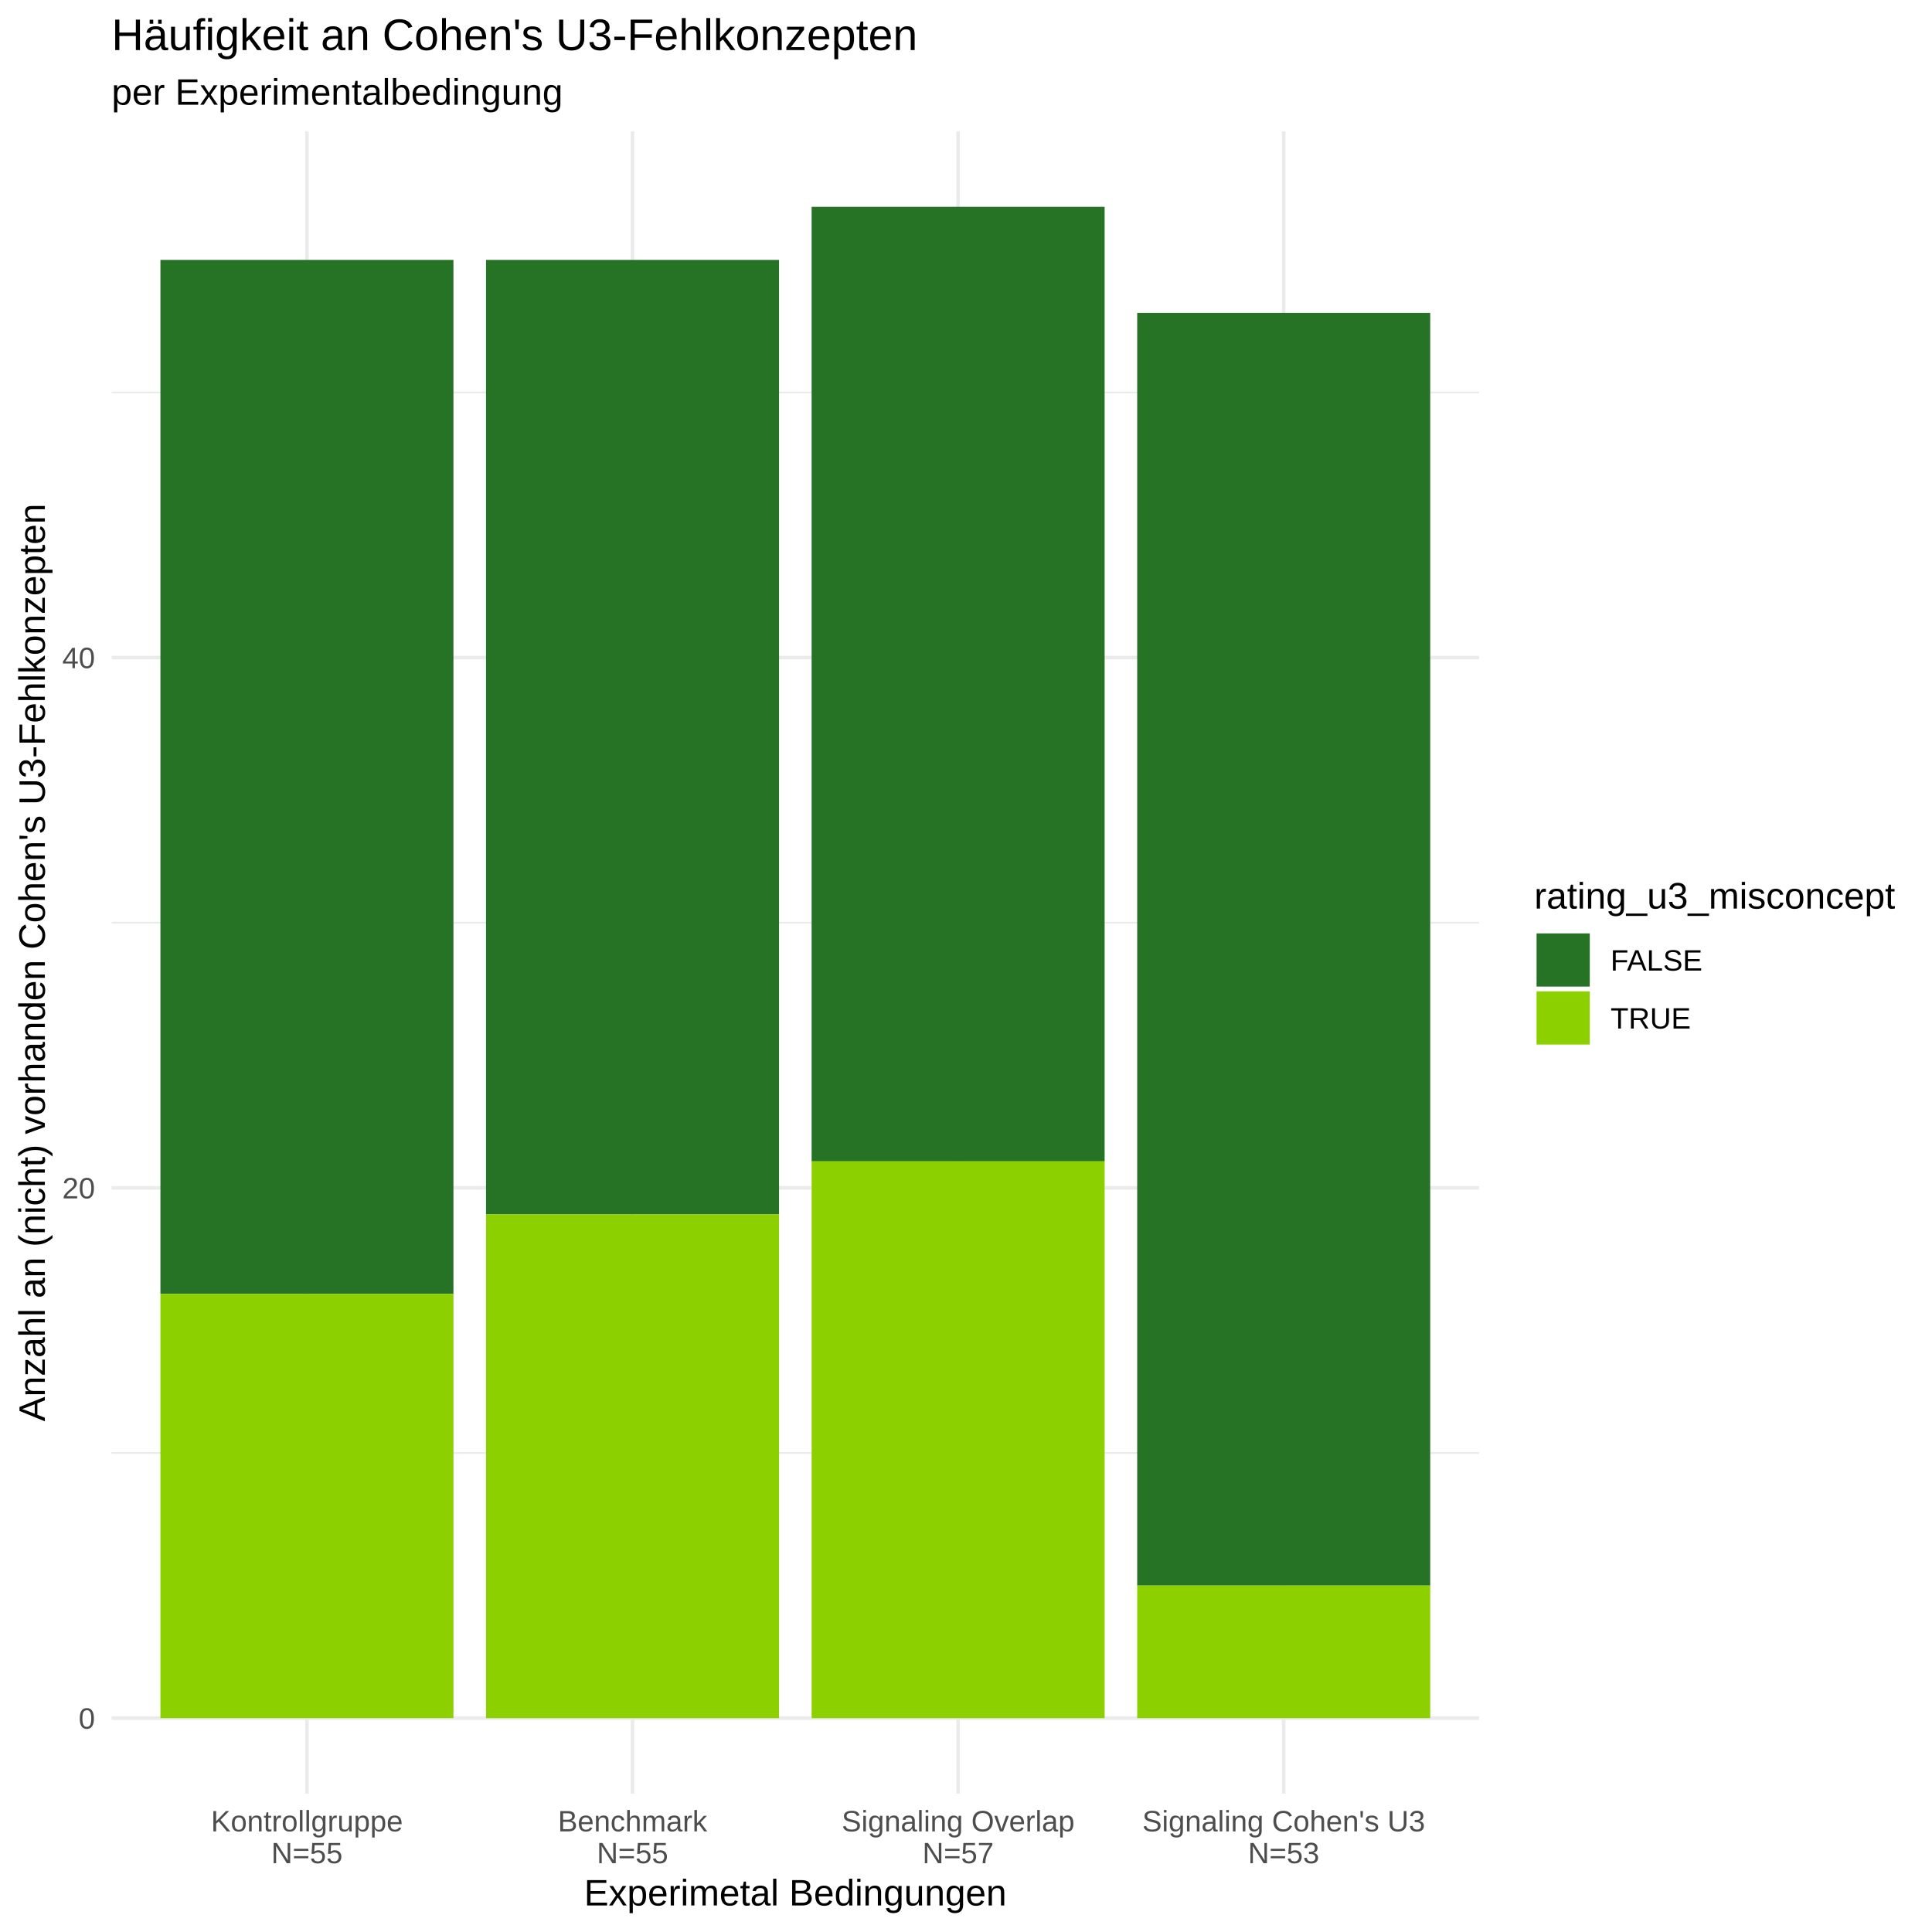
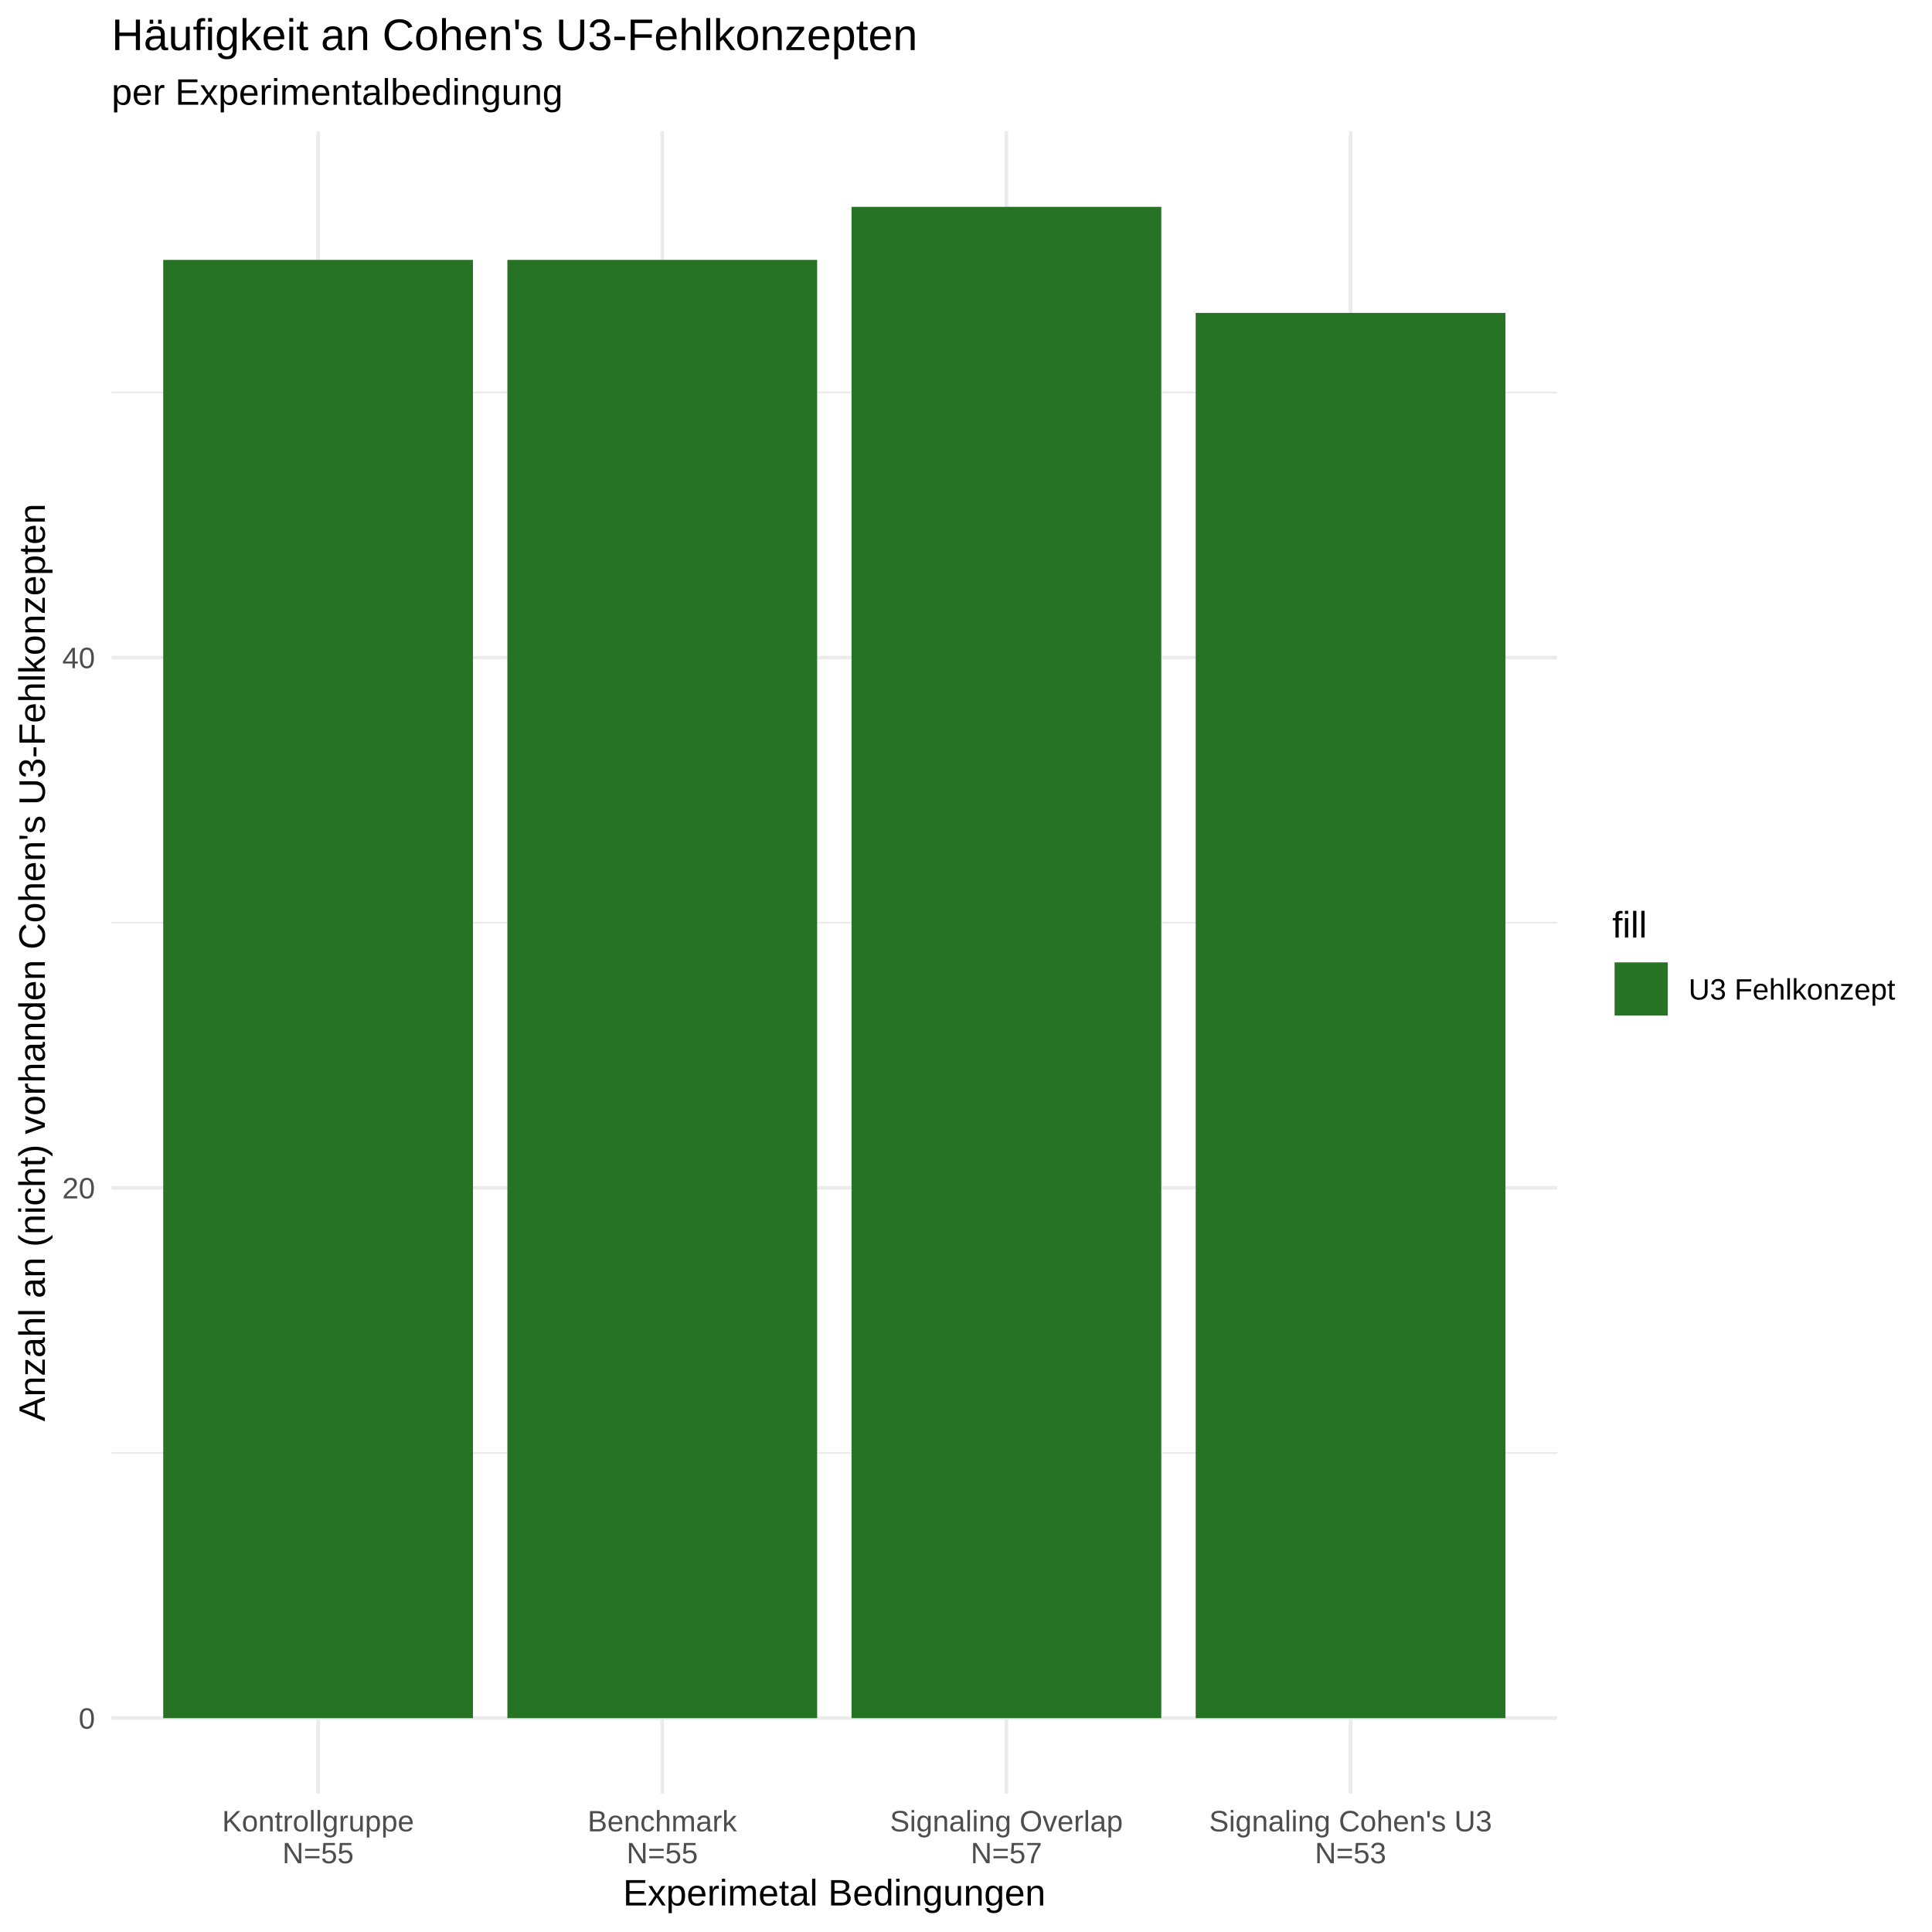
<svg xmlns="http://www.w3.org/2000/svg" class="svglite" width="576.00pt" height="576.00pt" viewBox="0 0 576.00 576.00">
  <defs>
    <style type="text/css">
    .svglite line, .svglite polyline, .svglite polygon, .svglite path, .svglite rect, .svglite circle {
      fill: none;
      stroke: #000000;
      stroke-linecap: round;
      stroke-linejoin: round;
      stroke-miterlimit: 10.00;
    }
    .svglite text {
      white-space: pre;
    }
  </style>
  </defs>
  <rect width="100%" height="100%" style="stroke: none; fill: none;" />
  <defs>
    <clipPath id="cpMC4wMHw1NzYuMDB8MC4wMHw1NzYuMDA=">
      <rect x="0.00" y="0.00" width="576.00" height="576.00" />
    </clipPath>
  </defs>
  <g clip-path="url(#cpMC4wMHw1NzYuMDB8MC4wMHw1NzYuMDA=)">
</g>
  <defs>
-     <clipPath id="cpMzMuMjd8NDQwLjk2fDM5LjE0fDUzNC43Ng==">
-       <rect x="33.27" y="39.14" width="407.70" height="495.62" />
+     <clipPath id="cpMzMuMjd8NDY0LjIyfDM5LjE0fDUzNC43Ng==">
+       <rect x="33.27" y="39.14" width="430.95" height="495.62" />
    </clipPath>
  </defs>
-   <g clip-path="url(#cpMzMuMjd8NDQwLjk2fDM5LjE0fDUzNC43Ng==)">
-     <polyline points="33.27,433.19 440.96,433.19 " style="stroke-width: 0.53; stroke: #EBEBEB; stroke-linecap: butt;" />
-     <polyline points="33.27,275.09 440.96,275.09 " style="stroke-width: 0.53; stroke: #EBEBEB; stroke-linecap: butt;" />
-     <polyline points="33.27,117.00 440.96,117.00 " style="stroke-width: 0.53; stroke: #EBEBEB; stroke-linecap: butt;" />
-     <polyline points="33.27,512.23 440.96,512.23 " style="stroke-width: 1.07; stroke: #EBEBEB; stroke-linecap: butt;" />
-     <polyline points="33.27,354.14 440.96,354.14 " style="stroke-width: 1.07; stroke: #EBEBEB; stroke-linecap: butt;" />
-     <polyline points="33.27,196.05 440.96,196.05 " style="stroke-width: 1.07; stroke: #EBEBEB; stroke-linecap: butt;" />
-     <polyline points="91.51,534.76 91.51,39.14 " style="stroke-width: 1.07; stroke: #EBEBEB; stroke-linecap: butt;" />
-     <polyline points="188.58,534.76 188.58,39.14 " style="stroke-width: 1.07; stroke: #EBEBEB; stroke-linecap: butt;" />
-     <polyline points="285.65,534.76 285.65,39.14 " style="stroke-width: 1.07; stroke: #EBEBEB; stroke-linecap: butt;" />
-     <polyline points="382.72,534.76 382.72,39.14 " style="stroke-width: 1.07; stroke: #EBEBEB; stroke-linecap: butt;" />
-     <rect x="47.83" y="77.48" width="87.36" height="308.28" style="stroke-width: 1.07; stroke: none; stroke-linecap: butt; stroke-linejoin: miter; fill: #267326;" />
-     <rect x="47.83" y="385.76" width="87.36" height="126.47" style="stroke-width: 1.07; stroke: none; stroke-linecap: butt; stroke-linejoin: miter; fill: #8CD000;" />
-     <rect x="144.90" y="77.48" width="87.36" height="284.57" style="stroke-width: 1.07; stroke: none; stroke-linecap: butt; stroke-linejoin: miter; fill: #267326;" />
-     <rect x="144.90" y="362.05" width="87.36" height="150.19" style="stroke-width: 1.07; stroke: none; stroke-linecap: butt; stroke-linejoin: miter; fill: #8CD000;" />
-     <rect x="241.97" y="61.67" width="87.36" height="284.57" style="stroke-width: 1.07; stroke: none; stroke-linecap: butt; stroke-linejoin: miter; fill: #267326;" />
-     <rect x="241.97" y="346.24" width="87.36" height="166.00" style="stroke-width: 1.07; stroke: none; stroke-linecap: butt; stroke-linejoin: miter; fill: #8CD000;" />
-     <rect x="339.04" y="93.29" width="87.36" height="379.42" style="stroke-width: 1.07; stroke: none; stroke-linecap: butt; stroke-linejoin: miter; fill: #267326;" />
-     <rect x="339.04" y="472.71" width="87.36" height="39.52" style="stroke-width: 1.07; stroke: none; stroke-linecap: butt; stroke-linejoin: miter; fill: #8CD000;" />
+   <g clip-path="url(#cpMzMuMjd8NDY0LjIyfDM5LjE0fDUzNC43Ng==)">
+     <polyline points="33.27,433.19 464.22,433.19 " style="stroke-width: 0.53; stroke: #EBEBEB; stroke-linecap: butt;" />
+     <polyline points="33.27,275.09 464.22,275.09 " style="stroke-width: 0.53; stroke: #EBEBEB; stroke-linecap: butt;" />
+     <polyline points="33.27,117.00 464.22,117.00 " style="stroke-width: 0.53; stroke: #EBEBEB; stroke-linecap: butt;" />
+     <polyline points="33.27,512.23 464.22,512.23 " style="stroke-width: 1.07; stroke: #EBEBEB; stroke-linecap: butt;" />
+     <polyline points="33.27,354.14 464.22,354.14 " style="stroke-width: 1.07; stroke: #EBEBEB; stroke-linecap: butt;" />
+     <polyline points="33.27,196.05 464.22,196.05 " style="stroke-width: 1.07; stroke: #EBEBEB; stroke-linecap: butt;" />
+     <polyline points="94.83,534.76 94.83,39.14 " style="stroke-width: 1.07; stroke: #EBEBEB; stroke-linecap: butt;" />
+     <polyline points="197.44,534.76 197.44,39.14 " style="stroke-width: 1.07; stroke: #EBEBEB; stroke-linecap: butt;" />
+     <polyline points="300.05,534.76 300.05,39.14 " style="stroke-width: 1.07; stroke: #EBEBEB; stroke-linecap: butt;" />
+     <polyline points="402.65,534.76 402.65,39.14 " style="stroke-width: 1.07; stroke: #EBEBEB; stroke-linecap: butt;" />
+     <rect x="48.66" y="77.48" width="92.35" height="434.76" style="stroke-width: 1.07; stroke: none; stroke-linecap: butt; stroke-linejoin: miter; fill: #267326;" />
+     <rect x="151.27" y="77.48" width="92.35" height="434.76" style="stroke-width: 1.07; stroke: none; stroke-linecap: butt; stroke-linejoin: miter; fill: #267326;" />
+     <rect x="253.87" y="61.67" width="92.35" height="450.57" style="stroke-width: 1.07; stroke: none; stroke-linecap: butt; stroke-linejoin: miter; fill: #267326;" />
+     <rect x="356.48" y="93.29" width="92.35" height="418.95" style="stroke-width: 1.07; stroke: none; stroke-linecap: butt; stroke-linejoin: miter; fill: #267326;" />
  </g>
  <g clip-path="url(#cpMC4wMHw1NzYuMDB8MC4wMHw1NzYuMDA=)">
    <text x="28.34" y="515.39" text-anchor="end" style="font-size: 8.80px;fill: #4D4D4D; font-family: &quot;Arial&quot;;" textLength="4.90px" lengthAdjust="spacingAndGlyphs">0</text>
    <text x="28.34" y="357.29" text-anchor="end" style="font-size: 8.80px;fill: #4D4D4D; font-family: &quot;Arial&quot;;" textLength="9.79px" lengthAdjust="spacingAndGlyphs">20</text>
    <text x="28.34" y="199.20" text-anchor="end" style="font-size: 8.80px;fill: #4D4D4D; font-family: &quot;Arial&quot;;" textLength="9.79px" lengthAdjust="spacingAndGlyphs">40</text>
-     <text x="91.51" y="546.00" text-anchor="middle" style="font-size: 8.80px;fill: #4D4D4D; font-family: &quot;Arial&quot;;" textLength="57.24px" lengthAdjust="spacingAndGlyphs">Kontrollgruppe</text>
-     <text x="91.51" y="555.50" text-anchor="middle" style="font-size: 8.80px;fill: #4D4D4D; font-family: &quot;Arial&quot;;" textLength="21.28px" lengthAdjust="spacingAndGlyphs">N=55</text>
-     <text x="188.58" y="546.00" text-anchor="middle" style="font-size: 8.80px;fill: #4D4D4D; font-family: &quot;Arial&quot;;" textLength="44.51px" lengthAdjust="spacingAndGlyphs">Benchmark</text>
-     <text x="188.58" y="555.50" text-anchor="middle" style="font-size: 8.80px;fill: #4D4D4D; font-family: &quot;Arial&quot;;" textLength="21.28px" lengthAdjust="spacingAndGlyphs">N=55</text>
-     <text x="285.65" y="546.00" text-anchor="middle" style="font-size: 8.80px;fill: #4D4D4D; font-family: &quot;Arial&quot;;" textLength="69.45px" lengthAdjust="spacingAndGlyphs">Signaling Overlap</text>
-     <text x="285.65" y="555.50" text-anchor="middle" style="font-size: 8.80px;fill: #4D4D4D; font-family: &quot;Arial&quot;;" textLength="21.28px" lengthAdjust="spacingAndGlyphs">N=57</text>
-     <text x="382.72" y="546.00" text-anchor="middle" style="font-size: 8.80px;fill: #4D4D4D; font-family: &quot;Arial&quot;;" textLength="84.34px" lengthAdjust="spacingAndGlyphs">Signaling Cohen's U3</text>
-     <text x="382.72" y="555.50" text-anchor="middle" style="font-size: 8.80px;fill: #4D4D4D; font-family: &quot;Arial&quot;;" textLength="21.28px" lengthAdjust="spacingAndGlyphs">N=53</text>
-     <text x="237.12" y="568.09" text-anchor="middle" style="font-size: 11.00px; font-family: &quot;Arial&quot;;" textLength="125.99px" lengthAdjust="spacingAndGlyphs">Experimetal Bedingungen</text>
+     <text x="94.83" y="546.00" text-anchor="middle" style="font-size: 8.80px;fill: #4D4D4D; font-family: &quot;Arial&quot;;" textLength="57.24px" lengthAdjust="spacingAndGlyphs">Kontrollgruppe</text>
+     <text x="94.83" y="555.50" text-anchor="middle" style="font-size: 8.80px;fill: #4D4D4D; font-family: &quot;Arial&quot;;" textLength="21.28px" lengthAdjust="spacingAndGlyphs">N=55</text>
+     <text x="197.44" y="546.00" text-anchor="middle" style="font-size: 8.80px;fill: #4D4D4D; font-family: &quot;Arial&quot;;" textLength="44.51px" lengthAdjust="spacingAndGlyphs">Benchmark</text>
+     <text x="197.44" y="555.50" text-anchor="middle" style="font-size: 8.80px;fill: #4D4D4D; font-family: &quot;Arial&quot;;" textLength="21.28px" lengthAdjust="spacingAndGlyphs">N=55</text>
+     <text x="300.05" y="546.00" text-anchor="middle" style="font-size: 8.80px;fill: #4D4D4D; font-family: &quot;Arial&quot;;" textLength="69.45px" lengthAdjust="spacingAndGlyphs">Signaling Overlap</text>
+     <text x="300.05" y="555.50" text-anchor="middle" style="font-size: 8.80px;fill: #4D4D4D; font-family: &quot;Arial&quot;;" textLength="21.28px" lengthAdjust="spacingAndGlyphs">N=57</text>
+     <text x="402.65" y="546.00" text-anchor="middle" style="font-size: 8.80px;fill: #4D4D4D; font-family: &quot;Arial&quot;;" textLength="84.34px" lengthAdjust="spacingAndGlyphs">Signaling Cohen's U3</text>
+     <text x="402.65" y="555.50" text-anchor="middle" style="font-size: 8.80px;fill: #4D4D4D; font-family: &quot;Arial&quot;;" textLength="21.28px" lengthAdjust="spacingAndGlyphs">N=53</text>
+     <text x="248.74" y="568.09" text-anchor="middle" style="font-size: 11.00px; font-family: &quot;Arial&quot;;" textLength="125.99px" lengthAdjust="spacingAndGlyphs">Experimetal Bedingungen</text>
    <text transform="translate(13.37,286.95) rotate(-90)" text-anchor="middle" style="font-size: 11.00px; font-family: &quot;Arial&quot;;" textLength="273.64px" lengthAdjust="spacingAndGlyphs">Anzahl an (nicht) vorhanden Cohen's U3-Fehlkonzepten</text>
-     <text x="457.40" y="270.88" style="font-size: 11.00px; font-family: &quot;Arial&quot;;" textLength="107.64px" lengthAdjust="spacingAndGlyphs">rating_u3_misconcept</text>
-     <rect x="458.11" y="278.28" width="15.86" height="15.86" style="stroke-width: 1.07; stroke: none; stroke-linecap: butt; stroke-linejoin: miter; fill: #267326;" />
-     <rect x="458.11" y="295.56" width="15.86" height="15.86" style="stroke-width: 1.07; stroke: none; stroke-linecap: butt; stroke-linejoin: miter; fill: #8CD000;" />
-     <text x="480.16" y="289.37" style="font-size: 8.80px; font-family: &quot;Arial&quot;;" textLength="27.87px" lengthAdjust="spacingAndGlyphs">FALSE</text>
-     <text x="480.16" y="306.65" style="font-size: 8.80px; font-family: &quot;Arial&quot;;" textLength="23.94px" lengthAdjust="spacingAndGlyphs">TRUE</text>
+     <text x="480.66" y="279.52" style="font-size: 11.00px; font-family: &quot;Arial&quot;;" textLength="10.38px" lengthAdjust="spacingAndGlyphs">fill</text>
+     <rect x="481.37" y="286.92" width="15.86" height="15.86" style="stroke-width: 1.07; stroke: none; stroke-linecap: butt; stroke-linejoin: miter; fill: #267326;" />
+     <text x="503.42" y="298.01" style="font-size: 8.80px; font-family: &quot;Arial&quot;;" textLength="61.62px" lengthAdjust="spacingAndGlyphs">U3 Fehlkonzept</text>
    <text x="33.27" y="31.23" style="font-size: 11.00px; font-family: &quot;Arial&quot;;" textLength="134.56px" lengthAdjust="spacingAndGlyphs">per Experimentalbedingung</text>
    <text x="33.27" y="14.94" style="font-size: 13.20px; font-family: &quot;Arial&quot;;" textLength="240.11px" lengthAdjust="spacingAndGlyphs">Häufigkeit an Cohen's U3-Fehlkonzepten</text>
  </g>
</svg>
